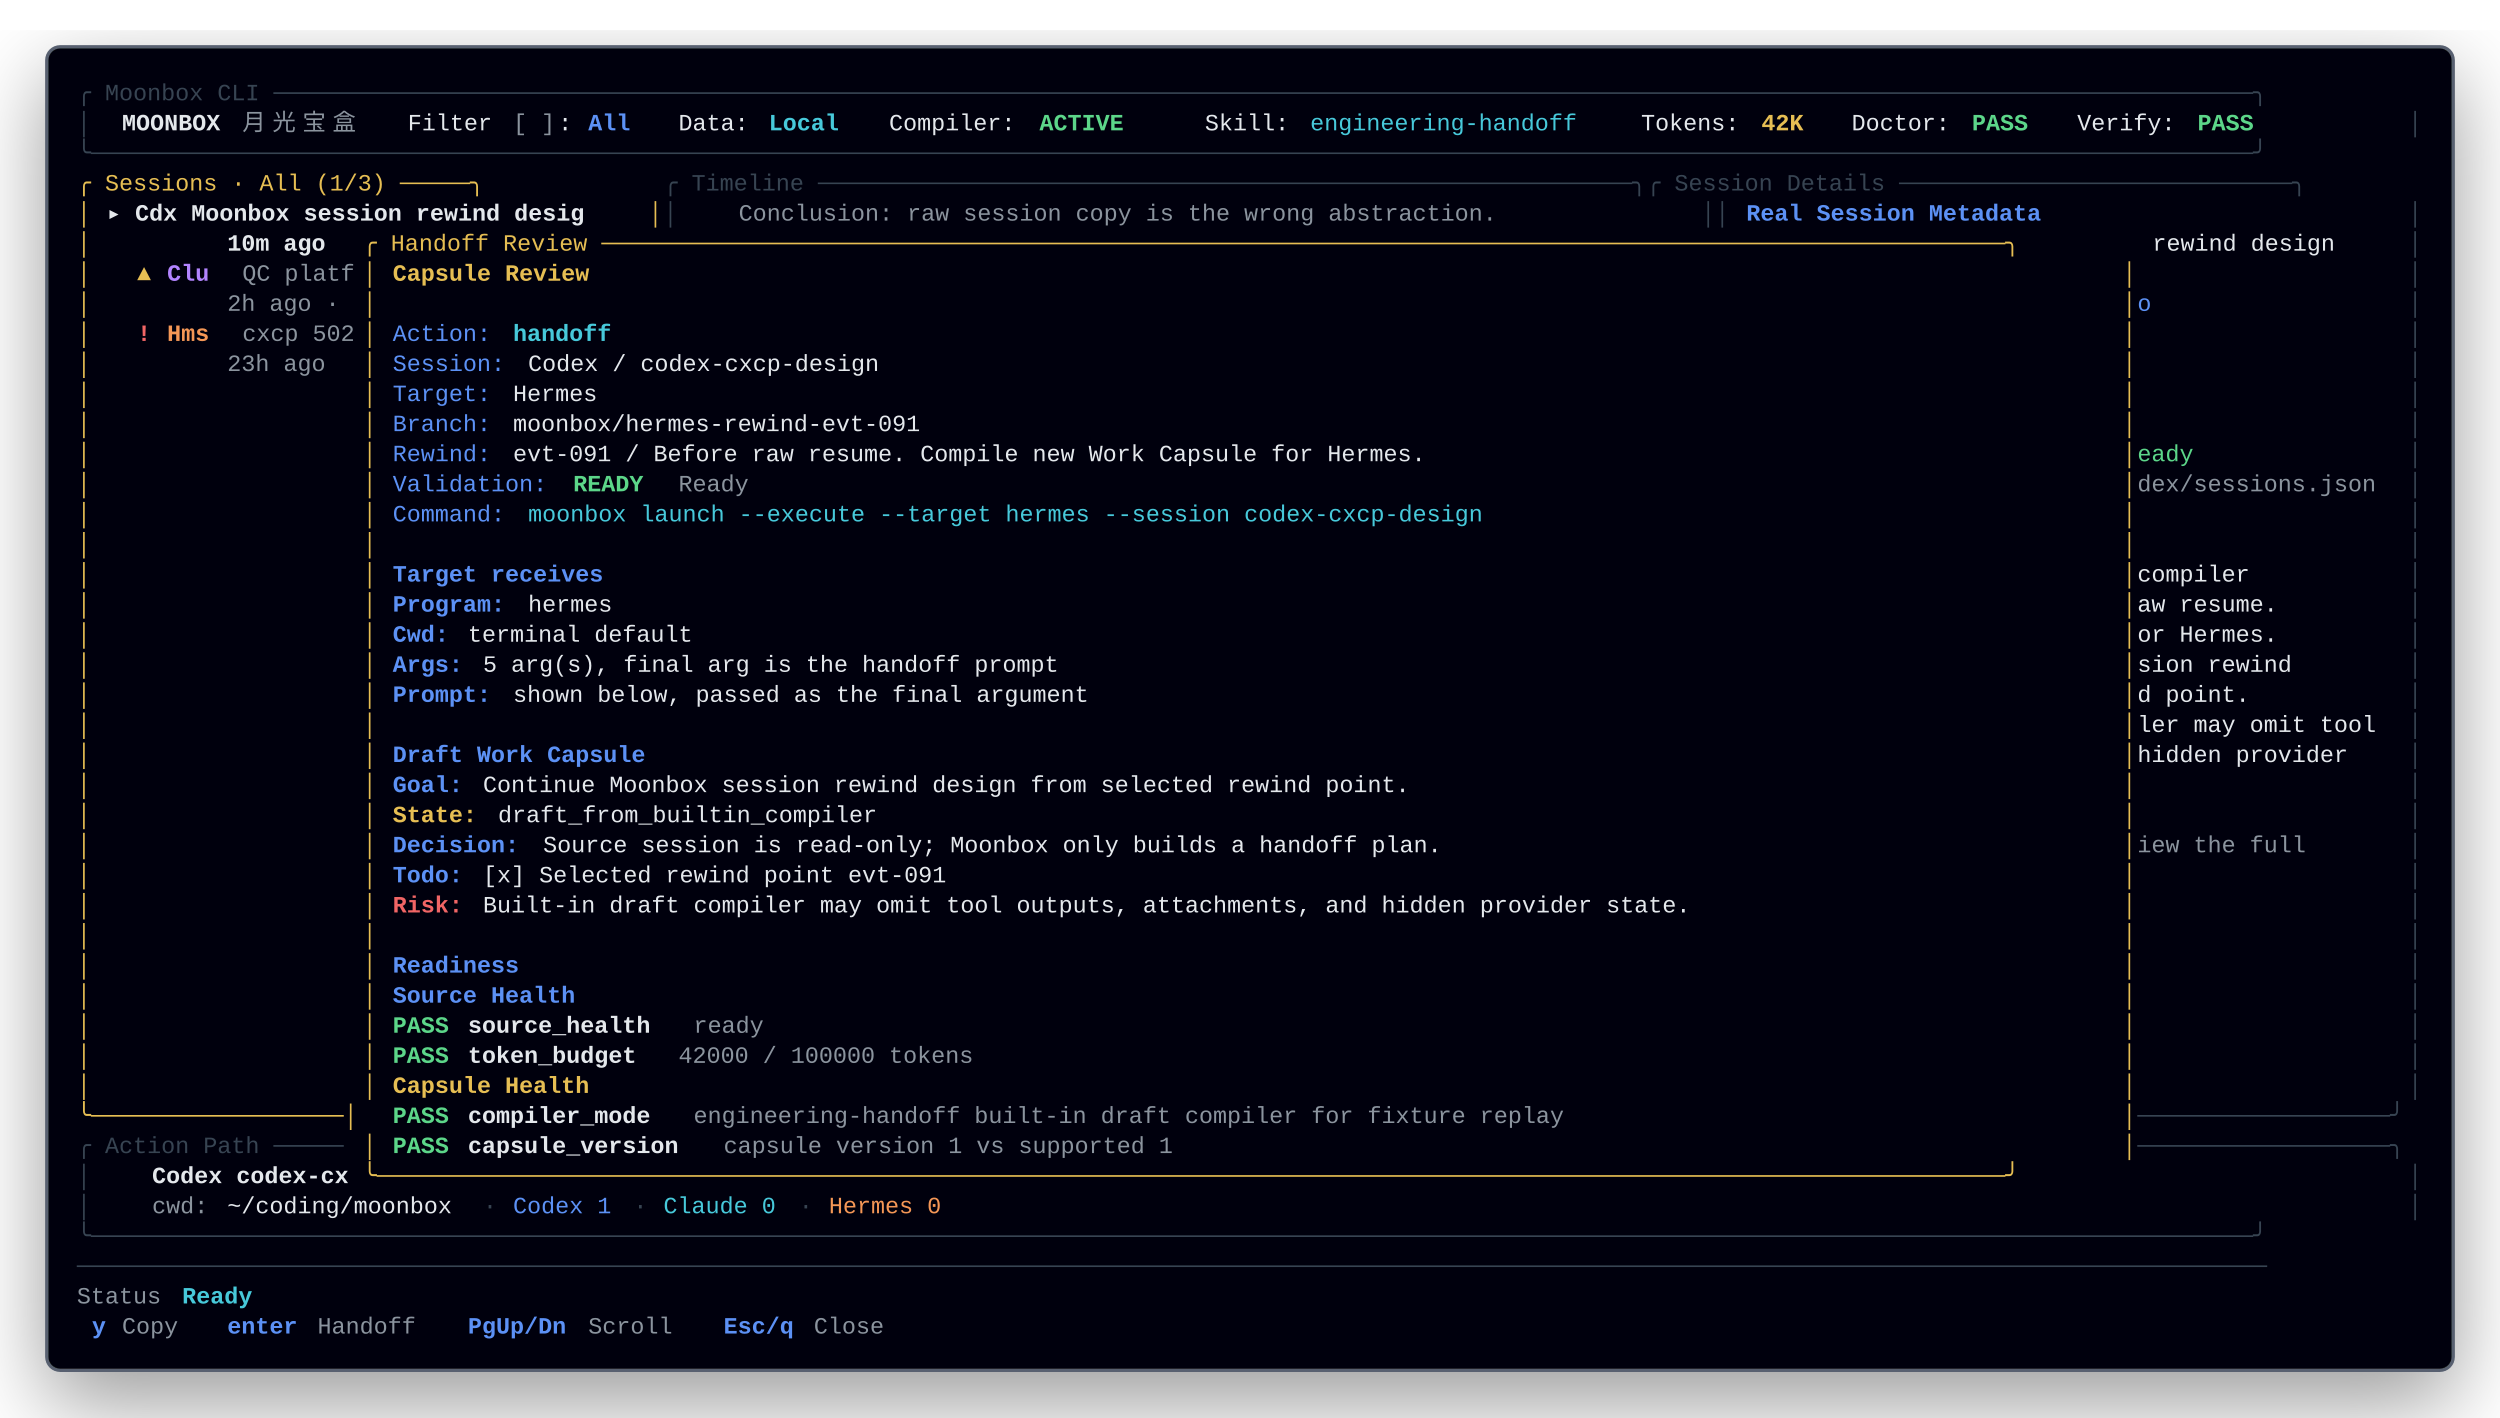
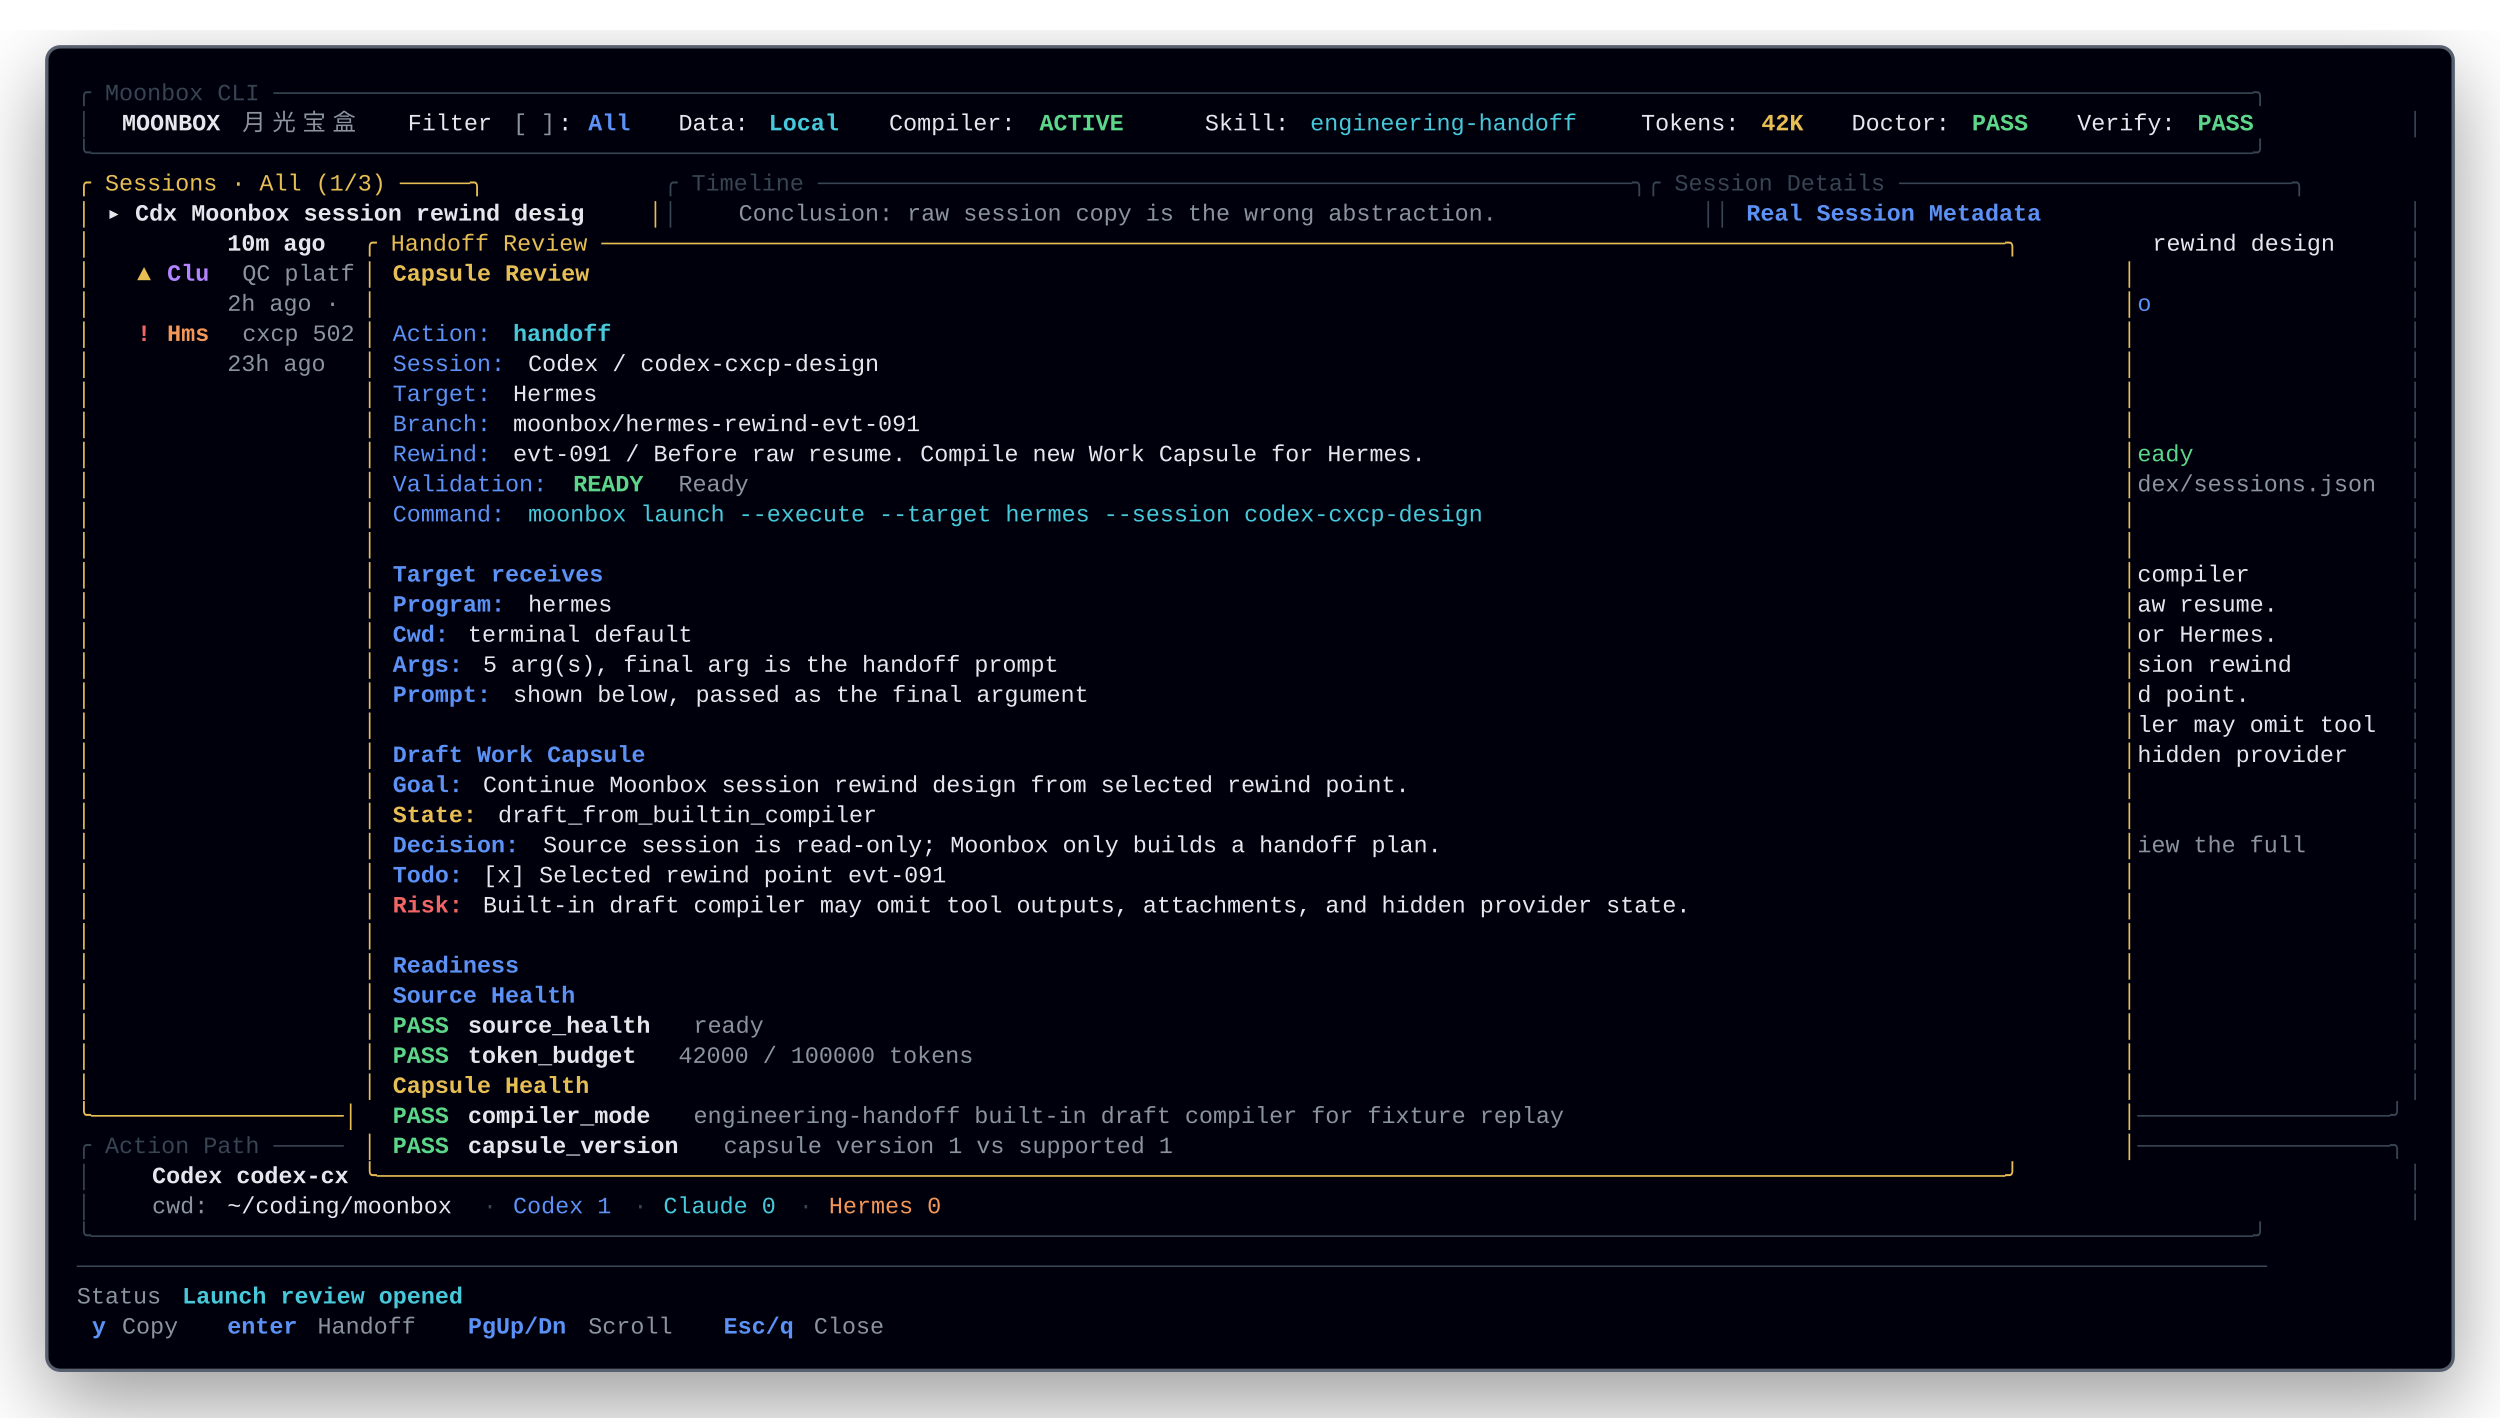
<svg xmlns="http://www.w3.org/2000/svg" width="1496" height="848" viewBox="0 0 1496 848" role="img" aria-labelledby="title desc">
  <defs>
    <filter id="shadow" x="-10%" y="-10%" width="120%" height="120%">
      <feDropShadow dx="0" dy="18" stdDeviation="26" flood-color="#000000" flood-opacity="0.40" />
    </filter>
    <style>
      .mono { font-family: ui-monospace, SFMono-Regular, Menlo, Monaco, Consolas, "Liberation Mono", monospace; white-space: pre; }
    </style>
  </defs>
  <rect x="28" y="28" width="1440" height="792" rx="8" fill="#050607" stroke="#58616f" stroke-width="2" filter="url(#shadow)" />
  <text x="46" y="60" class="mono" font-size="14" font-weight="500" fill="#374452">╭ Moonbox CLI ─────────────────────────────────────────────────────────────────────────────────────────────────────────────────────────────────────────────╮</text>
  <text x="46" y="78" class="mono" font-size="14" font-weight="500" fill="#374452">│</text>
  <text x="73" y="78" class="mono" font-size="14" font-weight="800" fill="#e4e8ec">MOONBOX</text>
  <text x="145" y="78" class="mono" font-size="14" font-weight="500" fill="#8b949e">月</text>
  <text x="163" y="78" class="mono" font-size="14" font-weight="500" fill="#8b949e">光</text>
  <text x="181" y="78" class="mono" font-size="14" font-weight="500" fill="#8b949e">宝</text>
  <text x="199" y="78" class="mono" font-size="14" font-weight="500" fill="#8b949e">盒</text>
  <text x="244" y="78" class="mono" font-size="14" font-weight="500" fill="#e4e8ec">Filter</text>
  <text x="307" y="78" class="mono" font-size="14" font-weight="500" fill="#8b949e">[ ]</text>
  <text x="334" y="78" class="mono" font-size="14" font-weight="500" fill="#e4e8ec">:</text>
  <text x="352" y="78" class="mono" font-size="14" font-weight="800" fill="#5c91f5">All</text>
  <text x="406" y="78" class="mono" font-size="14" font-weight="500" fill="#e4e8ec">Data:</text>
  <text x="460" y="78" class="mono" font-size="14" font-weight="800" fill="#47c9da">Local</text>
  <text x="532" y="78" class="mono" font-size="14" font-weight="500" fill="#e4e8ec">Compiler:</text>
  <text x="622" y="78" class="mono" font-size="14" font-weight="800" fill="#5cd689">ACTIVE</text>
  <text x="721" y="78" class="mono" font-size="14" font-weight="500" fill="#e4e8ec">Skill:</text>
  <text x="784" y="78" class="mono" font-size="14" font-weight="500" fill="#47c9da">engineering-handoff</text>
  <text x="982" y="78" class="mono" font-size="14" font-weight="500" fill="#e4e8ec">Tokens:</text>
  <text x="1054" y="78" class="mono" font-size="14" font-weight="800" fill="#e6be53">42K</text>
  <text x="1108" y="78" class="mono" font-size="14" font-weight="500" fill="#e4e8ec">Doctor:</text>
  <text x="1180" y="78" class="mono" font-size="14" font-weight="800" fill="#5cd689">PASS</text>
  <text x="1243" y="78" class="mono" font-size="14" font-weight="500" fill="#e4e8ec">Verify:</text>
  <text x="1315" y="78" class="mono" font-size="14" font-weight="800" fill="#5cd689">PASS</text>
  <text x="1441" y="78" class="mono" font-size="14" font-weight="500" fill="#374452">│</text>
  <text x="46" y="96" class="mono" font-size="14" font-weight="500" fill="#374452">╰──────────────────────────────────────────────────────────────────────────────────────────────────────────────────────────────────────────────────────────╯</text>
  <text x="46" y="114" class="mono" font-size="14" font-weight="500" fill="#e6be53">╭ Sessions · All (1/3)           ─────╮</text>
  <text x="397" y="114" class="mono" font-size="14" font-weight="500" fill="#374452">╭ Timeline ──────────────────────────────────────────────────────────╮╭ Session Details ────────────────────────────╮</text>
  <text x="46" y="132" class="mono" font-size="14" font-weight="500" fill="#e6be53">│</text>
  <text x="64" y="132" class="mono" font-size="14" font-weight="800" fill="#e4e8ec">▸ Cdx  Moonbox session rewind desig</text>
  <text x="388" y="132" class="mono" font-size="14" font-weight="500" fill="#e6be53">│</text>
  <text x="397" y="132" class="mono" font-size="14" font-weight="500" fill="#374452">│</text>
  <text x="442" y="132" class="mono" font-size="14" font-weight="500" fill="#8b949e">Conclusion: raw session copy is the wrong abstraction.</text>
  <text x="1018" y="132" class="mono" font-size="14" font-weight="500" fill="#374452">││</text>
  <text x="1045" y="132" class="mono" font-size="14" font-weight="800" fill="#5c91f5">Real Session Metadata</text>
  <text x="1441" y="132" class="mono" font-size="14" font-weight="500" fill="#374452">│</text>
  <text x="46" y="150" class="mono" font-size="14" font-weight="500" fill="#e6be53">│</text>
  <text x="136" y="150" class="mono" font-size="14" font-weight="800" fill="#e4e8ec">10m ago</text>
  <text x="217" y="150" class="mono" font-size="14" font-weight="500" fill="#e6be53">╭ Handoff Review ────────────────────────────────────────────────────────────────────────────────────────────────────╮</text>
  <text x="1288" y="150" class="mono" font-size="14" font-weight="500" fill="#e4e8ec">rewind design</text>
  <text x="1441" y="150" class="mono" font-size="14" font-weight="500" fill="#374452">│</text>
  <text x="46" y="168" class="mono" font-size="14" font-weight="500" fill="#e6be53">│</text>
  <text x="82" y="168" class="mono" font-size="14" font-weight="500" fill="#e6be53">▲</text>
  <text x="100" y="168" class="mono" font-size="14" font-weight="800" fill="#b284ff">Clu</text>
  <text x="145" y="168" class="mono" font-size="14" font-weight="500" fill="#8b949e">QC platf</text>
  <text x="217" y="168" class="mono" font-size="14" font-weight="500" fill="#e6be53">│</text>
  <text x="235" y="168" class="mono" font-size="14" font-weight="800" fill="#e6be53">Capsule Review</text>
  <text x="1270" y="168" class="mono" font-size="14" font-weight="500" fill="#e6be53">│</text>
  <text x="1441" y="168" class="mono" font-size="14" font-weight="500" fill="#374452">│</text>
  <text x="46" y="186" class="mono" font-size="14" font-weight="500" fill="#e6be53">│</text>
  <text x="136" y="186" class="mono" font-size="14" font-weight="500" fill="#8b949e">2h ago  ·</text>
  <text x="217" y="186" class="mono" font-size="14" font-weight="500" fill="#e6be53">│</text>
  <text x="1270" y="186" class="mono" font-size="14" font-weight="500" fill="#e6be53">│</text>
  <text x="1279" y="186" class="mono" font-size="14" font-weight="500" fill="#5c91f5">o</text>
  <text x="1441" y="186" class="mono" font-size="14" font-weight="500" fill="#374452">│</text>
  <text x="46" y="204" class="mono" font-size="14" font-weight="500" fill="#e6be53">│</text>
  <text x="82" y="204" class="mono" font-size="14" font-weight="800" fill="#f16565">!</text>
  <text x="100" y="204" class="mono" font-size="14" font-weight="800" fill="#f59756">Hms</text>
  <text x="145" y="204" class="mono" font-size="14" font-weight="500" fill="#8b949e">cxcp 502</text>
  <text x="217" y="204" class="mono" font-size="14" font-weight="500" fill="#e6be53">│</text>
  <text x="235" y="204" class="mono" font-size="14" font-weight="500" fill="#5c91f5">Action:</text>
  <text x="307" y="204" class="mono" font-size="14" font-weight="800" fill="#47c9da">handoff</text>
  <text x="1270" y="204" class="mono" font-size="14" font-weight="500" fill="#e6be53">│</text>
  <text x="1441" y="204" class="mono" font-size="14" font-weight="500" fill="#374452">│</text>
  <text x="46" y="222" class="mono" font-size="14" font-weight="500" fill="#e6be53">│</text>
  <text x="136" y="222" class="mono" font-size="14" font-weight="500" fill="#8b949e">23h ago</text>
  <text x="217" y="222" class="mono" font-size="14" font-weight="500" fill="#e6be53">│</text>
  <text x="235" y="222" class="mono" font-size="14" font-weight="500" fill="#5c91f5">Session:</text>
  <text x="316" y="222" class="mono" font-size="14" font-weight="500" fill="#e4e8ec">Codex / codex-cxcp-design</text>
  <text x="1270" y="222" class="mono" font-size="14" font-weight="500" fill="#e6be53">│</text>
  <text x="1441" y="222" class="mono" font-size="14" font-weight="500" fill="#374452">│</text>
  <text x="46" y="240" class="mono" font-size="14" font-weight="500" fill="#e6be53">│</text>
  <text x="217" y="240" class="mono" font-size="14" font-weight="500" fill="#e6be53">│</text>
  <text x="235" y="240" class="mono" font-size="14" font-weight="500" fill="#5c91f5">Target:</text>
  <text x="307" y="240" class="mono" font-size="14" font-weight="500" fill="#e4e8ec">Hermes</text>
  <text x="1270" y="240" class="mono" font-size="14" font-weight="500" fill="#e6be53">│</text>
  <text x="1441" y="240" class="mono" font-size="14" font-weight="500" fill="#374452">│</text>
  <text x="46" y="258" class="mono" font-size="14" font-weight="500" fill="#e6be53">│</text>
  <text x="217" y="258" class="mono" font-size="14" font-weight="500" fill="#e6be53">│</text>
  <text x="235" y="258" class="mono" font-size="14" font-weight="500" fill="#5c91f5">Branch:</text>
  <text x="307" y="258" class="mono" font-size="14" font-weight="500" fill="#e4e8ec">moonbox/hermes-rewind-evt-091</text>
  <text x="1270" y="258" class="mono" font-size="14" font-weight="500" fill="#e6be53">│</text>
  <text x="1441" y="258" class="mono" font-size="14" font-weight="500" fill="#374452">│</text>
  <text x="46" y="276" class="mono" font-size="14" font-weight="500" fill="#e6be53">│</text>
  <text x="217" y="276" class="mono" font-size="14" font-weight="500" fill="#e6be53">│</text>
  <text x="235" y="276" class="mono" font-size="14" font-weight="500" fill="#5c91f5">Rewind:</text>
  <text x="307" y="276" class="mono" font-size="14" font-weight="500" fill="#e4e8ec">evt-091 / Before raw resume. Compile new Work Capsule for Hermes.</text>
  <text x="1270" y="276" class="mono" font-size="14" font-weight="500" fill="#e6be53">│</text>
  <text x="1279" y="276" class="mono" font-size="14" font-weight="500" fill="#5cd689">eady</text>
  <text x="1441" y="276" class="mono" font-size="14" font-weight="500" fill="#374452">│</text>
  <text x="46" y="294" class="mono" font-size="14" font-weight="500" fill="#e6be53">│</text>
  <text x="217" y="294" class="mono" font-size="14" font-weight="500" fill="#e6be53">│</text>
  <text x="235" y="294" class="mono" font-size="14" font-weight="500" fill="#5c91f5">Validation:</text>
  <text x="343" y="294" class="mono" font-size="14" font-weight="800" fill="#5cd689">READY</text>
  <text x="406" y="294" class="mono" font-size="14" font-weight="500" fill="#8b949e">Ready</text>
  <text x="1270" y="294" class="mono" font-size="14" font-weight="500" fill="#e6be53">│</text>
  <text x="1279" y="294" class="mono" font-size="14" font-weight="500" fill="#8b949e">dex/sessions.json</text>
  <text x="1441" y="294" class="mono" font-size="14" font-weight="500" fill="#374452">│</text>
  <text x="46" y="312" class="mono" font-size="14" font-weight="500" fill="#e6be53">│</text>
  <text x="217" y="312" class="mono" font-size="14" font-weight="500" fill="#e6be53">│</text>
  <text x="235" y="312" class="mono" font-size="14" font-weight="500" fill="#5c91f5">Command:</text>
  <text x="316" y="312" class="mono" font-size="14" font-weight="500" fill="#47c9da">moonbox launch --execute --target hermes --session codex-cxcp-design</text>
  <text x="1270" y="312" class="mono" font-size="14" font-weight="500" fill="#e6be53">│</text>
  <text x="1441" y="312" class="mono" font-size="14" font-weight="500" fill="#374452">│</text>
  <text x="46" y="330" class="mono" font-size="14" font-weight="500" fill="#e6be53">│</text>
  <text x="217" y="330" class="mono" font-size="14" font-weight="500" fill="#e6be53">│</text>
  <text x="1270" y="330" class="mono" font-size="14" font-weight="500" fill="#e6be53">│</text>
  <text x="1441" y="330" class="mono" font-size="14" font-weight="500" fill="#374452">│</text>
  <text x="46" y="348" class="mono" font-size="14" font-weight="500" fill="#e6be53">│</text>
  <text x="217" y="348" class="mono" font-size="14" font-weight="500" fill="#e6be53">│</text>
  <text x="235" y="348" class="mono" font-size="14" font-weight="800" fill="#5c91f5">Target receives</text>
  <text x="1270" y="348" class="mono" font-size="14" font-weight="500" fill="#e6be53">│</text>
  <text x="1279" y="348" class="mono" font-size="14" font-weight="500" fill="#e4e8ec">compiler</text>
  <text x="1441" y="348" class="mono" font-size="14" font-weight="500" fill="#374452">│</text>
  <text x="46" y="366" class="mono" font-size="14" font-weight="500" fill="#e6be53">│</text>
  <text x="217" y="366" class="mono" font-size="14" font-weight="500" fill="#e6be53">│</text>
  <text x="235" y="366" class="mono" font-size="14" font-weight="800" fill="#5c91f5">Program:</text>
  <text x="316" y="366" class="mono" font-size="14" font-weight="500" fill="#e4e8ec">hermes</text>
  <text x="1270" y="366" class="mono" font-size="14" font-weight="500" fill="#e6be53">│</text>
  <text x="1279" y="366" class="mono" font-size="14" font-weight="500" fill="#e4e8ec">aw resume.</text>
  <text x="1441" y="366" class="mono" font-size="14" font-weight="500" fill="#374452">│</text>
  <text x="46" y="384" class="mono" font-size="14" font-weight="500" fill="#e6be53">│</text>
  <text x="217" y="384" class="mono" font-size="14" font-weight="500" fill="#e6be53">│</text>
  <text x="235" y="384" class="mono" font-size="14" font-weight="800" fill="#5c91f5">Cwd:</text>
  <text x="280" y="384" class="mono" font-size="14" font-weight="500" fill="#e4e8ec">terminal default</text>
  <text x="1270" y="384" class="mono" font-size="14" font-weight="500" fill="#e6be53">│</text>
  <text x="1279" y="384" class="mono" font-size="14" font-weight="500" fill="#e4e8ec">or Hermes.</text>
  <text x="1441" y="384" class="mono" font-size="14" font-weight="500" fill="#374452">│</text>
  <text x="46" y="402" class="mono" font-size="14" font-weight="500" fill="#e6be53">│</text>
  <text x="217" y="402" class="mono" font-size="14" font-weight="500" fill="#e6be53">│</text>
  <text x="235" y="402" class="mono" font-size="14" font-weight="800" fill="#5c91f5">Args:</text>
  <text x="289" y="402" class="mono" font-size="14" font-weight="500" fill="#e4e8ec">5 arg(s), final arg is the handoff prompt</text>
  <text x="1270" y="402" class="mono" font-size="14" font-weight="500" fill="#e6be53">│</text>
  <text x="1279" y="402" class="mono" font-size="14" font-weight="500" fill="#e4e8ec">sion rewind</text>
  <text x="1441" y="402" class="mono" font-size="14" font-weight="500" fill="#374452">│</text>
  <text x="46" y="420" class="mono" font-size="14" font-weight="500" fill="#e6be53">│</text>
  <text x="217" y="420" class="mono" font-size="14" font-weight="500" fill="#e6be53">│</text>
  <text x="235" y="420" class="mono" font-size="14" font-weight="800" fill="#5c91f5">Prompt:</text>
  <text x="307" y="420" class="mono" font-size="14" font-weight="500" fill="#e4e8ec">shown below, passed as the final argument</text>
  <text x="1270" y="420" class="mono" font-size="14" font-weight="500" fill="#e6be53">│</text>
  <text x="1279" y="420" class="mono" font-size="14" font-weight="500" fill="#e4e8ec">d point.</text>
  <text x="1441" y="420" class="mono" font-size="14" font-weight="500" fill="#374452">│</text>
  <text x="46" y="438" class="mono" font-size="14" font-weight="500" fill="#e6be53">│</text>
  <text x="217" y="438" class="mono" font-size="14" font-weight="500" fill="#e6be53">│</text>
  <text x="1270" y="438" class="mono" font-size="14" font-weight="500" fill="#e6be53">│</text>
  <text x="1279" y="438" class="mono" font-size="14" font-weight="500" fill="#e4e8ec">ler may omit tool</text>
  <text x="1441" y="438" class="mono" font-size="14" font-weight="500" fill="#374452">│</text>
  <text x="46" y="456" class="mono" font-size="14" font-weight="500" fill="#e6be53">│</text>
  <text x="217" y="456" class="mono" font-size="14" font-weight="500" fill="#e6be53">│</text>
  <text x="235" y="456" class="mono" font-size="14" font-weight="800" fill="#5c91f5">Draft Work Capsule</text>
  <text x="1270" y="456" class="mono" font-size="14" font-weight="500" fill="#e6be53">│</text>
  <text x="1279" y="456" class="mono" font-size="14" font-weight="500" fill="#e4e8ec">hidden provider</text>
  <text x="1441" y="456" class="mono" font-size="14" font-weight="500" fill="#374452">│</text>
  <text x="46" y="474" class="mono" font-size="14" font-weight="500" fill="#e6be53">│</text>
  <text x="217" y="474" class="mono" font-size="14" font-weight="500" fill="#e6be53">│</text>
  <text x="235" y="474" class="mono" font-size="14" font-weight="800" fill="#5c91f5">Goal:</text>
  <text x="289" y="474" class="mono" font-size="14" font-weight="500" fill="#e4e8ec">Continue Moonbox session rewind design from selected rewind point.</text>
  <text x="1270" y="474" class="mono" font-size="14" font-weight="500" fill="#e6be53">│</text>
  <text x="1441" y="474" class="mono" font-size="14" font-weight="500" fill="#374452">│</text>
  <text x="46" y="492" class="mono" font-size="14" font-weight="500" fill="#e6be53">│</text>
  <text x="217" y="492" class="mono" font-size="14" font-weight="500" fill="#e6be53">│</text>
  <text x="235" y="492" class="mono" font-size="14" font-weight="800" fill="#e6be53">State:</text>
  <text x="298" y="492" class="mono" font-size="14" font-weight="500" fill="#e4e8ec">draft_from_builtin_compiler</text>
  <text x="1270" y="492" class="mono" font-size="14" font-weight="500" fill="#e6be53">│</text>
  <text x="1441" y="492" class="mono" font-size="14" font-weight="500" fill="#374452">│</text>
  <text x="46" y="510" class="mono" font-size="14" font-weight="500" fill="#e6be53">│</text>
  <text x="217" y="510" class="mono" font-size="14" font-weight="500" fill="#e6be53">│</text>
  <text x="235" y="510" class="mono" font-size="14" font-weight="800" fill="#5c91f5">Decision:</text>
  <text x="325" y="510" class="mono" font-size="14" font-weight="500" fill="#e4e8ec">Source session is read-only; Moonbox only builds a handoff plan.</text>
  <text x="1270" y="510" class="mono" font-size="14" font-weight="500" fill="#e6be53">│</text>
  <text x="1279" y="510" class="mono" font-size="14" font-weight="500" fill="#8b949e">iew the full</text>
  <text x="1441" y="510" class="mono" font-size="14" font-weight="500" fill="#374452">│</text>
  <text x="46" y="528" class="mono" font-size="14" font-weight="500" fill="#e6be53">│</text>
  <text x="217" y="528" class="mono" font-size="14" font-weight="500" fill="#e6be53">│</text>
  <text x="235" y="528" class="mono" font-size="14" font-weight="800" fill="#5c91f5">Todo:</text>
  <text x="289" y="528" class="mono" font-size="14" font-weight="500" fill="#e4e8ec">[x] Selected rewind point evt-091</text>
  <text x="1270" y="528" class="mono" font-size="14" font-weight="500" fill="#e6be53">│</text>
  <text x="1441" y="528" class="mono" font-size="14" font-weight="500" fill="#374452">│</text>
  <text x="46" y="546" class="mono" font-size="14" font-weight="500" fill="#e6be53">│</text>
  <text x="217" y="546" class="mono" font-size="14" font-weight="500" fill="#e6be53">│</text>
  <text x="235" y="546" class="mono" font-size="14" font-weight="800" fill="#f16565">Risk:</text>
  <text x="289" y="546" class="mono" font-size="14" font-weight="500" fill="#e4e8ec">Built-in draft compiler may omit tool outputs, attachments, and hidden provider state.</text>
  <text x="1270" y="546" class="mono" font-size="14" font-weight="500" fill="#e6be53">│</text>
  <text x="1441" y="546" class="mono" font-size="14" font-weight="500" fill="#374452">│</text>
  <text x="46" y="564" class="mono" font-size="14" font-weight="500" fill="#e6be53">│</text>
  <text x="217" y="564" class="mono" font-size="14" font-weight="500" fill="#e6be53">│</text>
  <text x="1270" y="564" class="mono" font-size="14" font-weight="500" fill="#e6be53">│</text>
  <text x="1441" y="564" class="mono" font-size="14" font-weight="500" fill="#374452">│</text>
  <text x="46" y="582" class="mono" font-size="14" font-weight="500" fill="#e6be53">│</text>
  <text x="217" y="582" class="mono" font-size="14" font-weight="500" fill="#e6be53">│</text>
  <text x="235" y="582" class="mono" font-size="14" font-weight="800" fill="#5c91f5">Readiness</text>
  <text x="1270" y="582" class="mono" font-size="14" font-weight="500" fill="#e6be53">│</text>
  <text x="1441" y="582" class="mono" font-size="14" font-weight="500" fill="#374452">│</text>
  <text x="46" y="600" class="mono" font-size="14" font-weight="500" fill="#e6be53">│</text>
  <text x="217" y="600" class="mono" font-size="14" font-weight="500" fill="#e6be53">│</text>
  <text x="235" y="600" class="mono" font-size="14" font-weight="800" fill="#5c91f5">Source Health</text>
  <text x="1270" y="600" class="mono" font-size="14" font-weight="500" fill="#e6be53">│</text>
  <text x="1441" y="600" class="mono" font-size="14" font-weight="500" fill="#374452">│</text>
  <text x="46" y="618" class="mono" font-size="14" font-weight="500" fill="#e6be53">│</text>
  <text x="217" y="618" class="mono" font-size="14" font-weight="500" fill="#e6be53">│</text>
  <text x="235" y="618" class="mono" font-size="14" font-weight="800" fill="#5cd689">PASS</text>
  <text x="280" y="618" class="mono" font-size="14" font-weight="800" fill="#e4e8ec">source_health</text>
  <text x="415" y="618" class="mono" font-size="14" font-weight="500" fill="#8b949e">ready</text>
  <text x="1270" y="618" class="mono" font-size="14" font-weight="500" fill="#e6be53">│</text>
  <text x="1441" y="618" class="mono" font-size="14" font-weight="500" fill="#374452">│</text>
  <text x="46" y="636" class="mono" font-size="14" font-weight="500" fill="#e6be53">│</text>
  <text x="217" y="636" class="mono" font-size="14" font-weight="500" fill="#e6be53">│</text>
  <text x="235" y="636" class="mono" font-size="14" font-weight="800" fill="#5cd689">PASS</text>
  <text x="280" y="636" class="mono" font-size="14" font-weight="800" fill="#e4e8ec">token_budget</text>
  <text x="406" y="636" class="mono" font-size="14" font-weight="500" fill="#8b949e">42000 / 100000 tokens</text>
  <text x="1270" y="636" class="mono" font-size="14" font-weight="500" fill="#e6be53">│</text>
  <text x="1441" y="636" class="mono" font-size="14" font-weight="500" fill="#374452">│</text>
  <text x="46" y="654" class="mono" font-size="14" font-weight="500" fill="#e6be53">│</text>
  <text x="217" y="654" class="mono" font-size="14" font-weight="500" fill="#e6be53">│</text>
  <text x="235" y="654" class="mono" font-size="14" font-weight="800" fill="#e6be53">Capsule Health</text>
  <text x="1270" y="654" class="mono" font-size="14" font-weight="500" fill="#e6be53">│</text>
  <text x="1441" y="654" class="mono" font-size="14" font-weight="500" fill="#374452">│</text>
  <text x="46" y="672" class="mono" font-size="14" font-weight="500" fill="#e6be53">╰──────────────────│</text>
  <text x="235" y="672" class="mono" font-size="14" font-weight="800" fill="#5cd689">PASS</text>
  <text x="280" y="672" class="mono" font-size="14" font-weight="800" fill="#e4e8ec">compiler_mode</text>
  <text x="415" y="672" class="mono" font-size="14" font-weight="500" fill="#8b949e">engineering-handoff built-in draft compiler for fixture replay</text>
  <text x="1270" y="672" class="mono" font-size="14" font-weight="500" fill="#e6be53">│</text>
  <text x="1279" y="672" class="mono" font-size="14" font-weight="500" fill="#374452">──────────────────╯</text>
  <text x="46" y="690" class="mono" font-size="14" font-weight="500" fill="#374452">╭ Action Path ─────</text>
  <text x="217" y="690" class="mono" font-size="14" font-weight="500" fill="#e6be53">│</text>
  <text x="235" y="690" class="mono" font-size="14" font-weight="800" fill="#5cd689">PASS</text>
  <text x="280" y="690" class="mono" font-size="14" font-weight="800" fill="#e4e8ec">capsule_version</text>
  <text x="433" y="690" class="mono" font-size="14" font-weight="500" fill="#8b949e">capsule version 1 vs supported 1</text>
  <text x="1270" y="690" class="mono" font-size="14" font-weight="500" fill="#e6be53">│</text>
  <text x="1279" y="690" class="mono" font-size="14" font-weight="500" fill="#374452">──────────────────╮</text>
  <text x="46" y="708" class="mono" font-size="14" font-weight="500" fill="#374452">│</text>
  <text x="91" y="708" class="mono" font-size="14" font-weight="800" fill="#e4e8ec">Codex codex-cx</text>
  <text x="217" y="708" class="mono" font-size="14" font-weight="500" fill="#e6be53">╰────────────────────────────────────────────────────────────────────────────────────────────────────────────────────╯</text>
  <text x="1441" y="708" class="mono" font-size="14" font-weight="500" fill="#374452">│</text>
  <text x="46" y="726" class="mono" font-size="14" font-weight="500" fill="#374452">│</text>
  <text x="91" y="726" class="mono" font-size="14" font-weight="500" fill="#8b949e">cwd:</text>
  <text x="136" y="726" class="mono" font-size="14" font-weight="500" fill="#e4e8ec">~/coding/moonbox</text>
  <text x="289" y="726" class="mono" font-size="14" font-weight="500" fill="#374452">·</text>
  <text x="307" y="726" class="mono" font-size="14" font-weight="500" fill="#5c91f5">Codex 1</text>
  <text x="379" y="726" class="mono" font-size="14" font-weight="500" fill="#374452">·</text>
  <text x="397" y="726" class="mono" font-size="14" font-weight="500" fill="#47c9da">Claude 0</text>
  <text x="478" y="726" class="mono" font-size="14" font-weight="500" fill="#374452">·</text>
  <text x="496" y="726" class="mono" font-size="14" font-weight="500" fill="#f59756">Hermes 0</text>
  <text x="1441" y="726" class="mono" font-size="14" font-weight="500" fill="#374452">│</text>
  <text x="46" y="744" class="mono" font-size="14" font-weight="500" fill="#374452">╰──────────────────────────────────────────────────────────────────────────────────────────────────────────────────────────────────────────────────────────╯</text>
  <text x="46" y="762" class="mono" font-size="14" font-weight="500" fill="#374452">────────────────────────────────────────────────────────────────────────────────────────────────────────────────────────────────────────────────────────────</text>
  <text x="46" y="780" class="mono" font-size="14" font-weight="500" fill="#8b949e">Status</text>
-   <text x="109" y="780" class="mono" font-size="14" font-weight="800" fill="#47c9da">Ready</text>
+   <text x="109" y="780" class="mono" font-size="14" font-weight="800" fill="#47c9da">Launch review opened</text>
  <text x="55" y="798" class="mono" font-size="14" font-weight="800" fill="#5c91f5">y</text>
  <text x="73" y="798" class="mono" font-size="14" font-weight="500" fill="#8b949e">Copy</text>
  <text x="136" y="798" class="mono" font-size="14" font-weight="800" fill="#5c91f5">enter</text>
  <text x="190" y="798" class="mono" font-size="14" font-weight="500" fill="#8b949e">Handoff</text>
  <text x="280" y="798" class="mono" font-size="14" font-weight="800" fill="#5c91f5">PgUp/Dn</text>
  <text x="352" y="798" class="mono" font-size="14" font-weight="500" fill="#8b949e">Scroll</text>
  <text x="433" y="798" class="mono" font-size="14" font-weight="800" fill="#5c91f5">Esc/q</text>
  <text x="487" y="798" class="mono" font-size="14" font-weight="500" fill="#8b949e">Close</text>
</svg>
